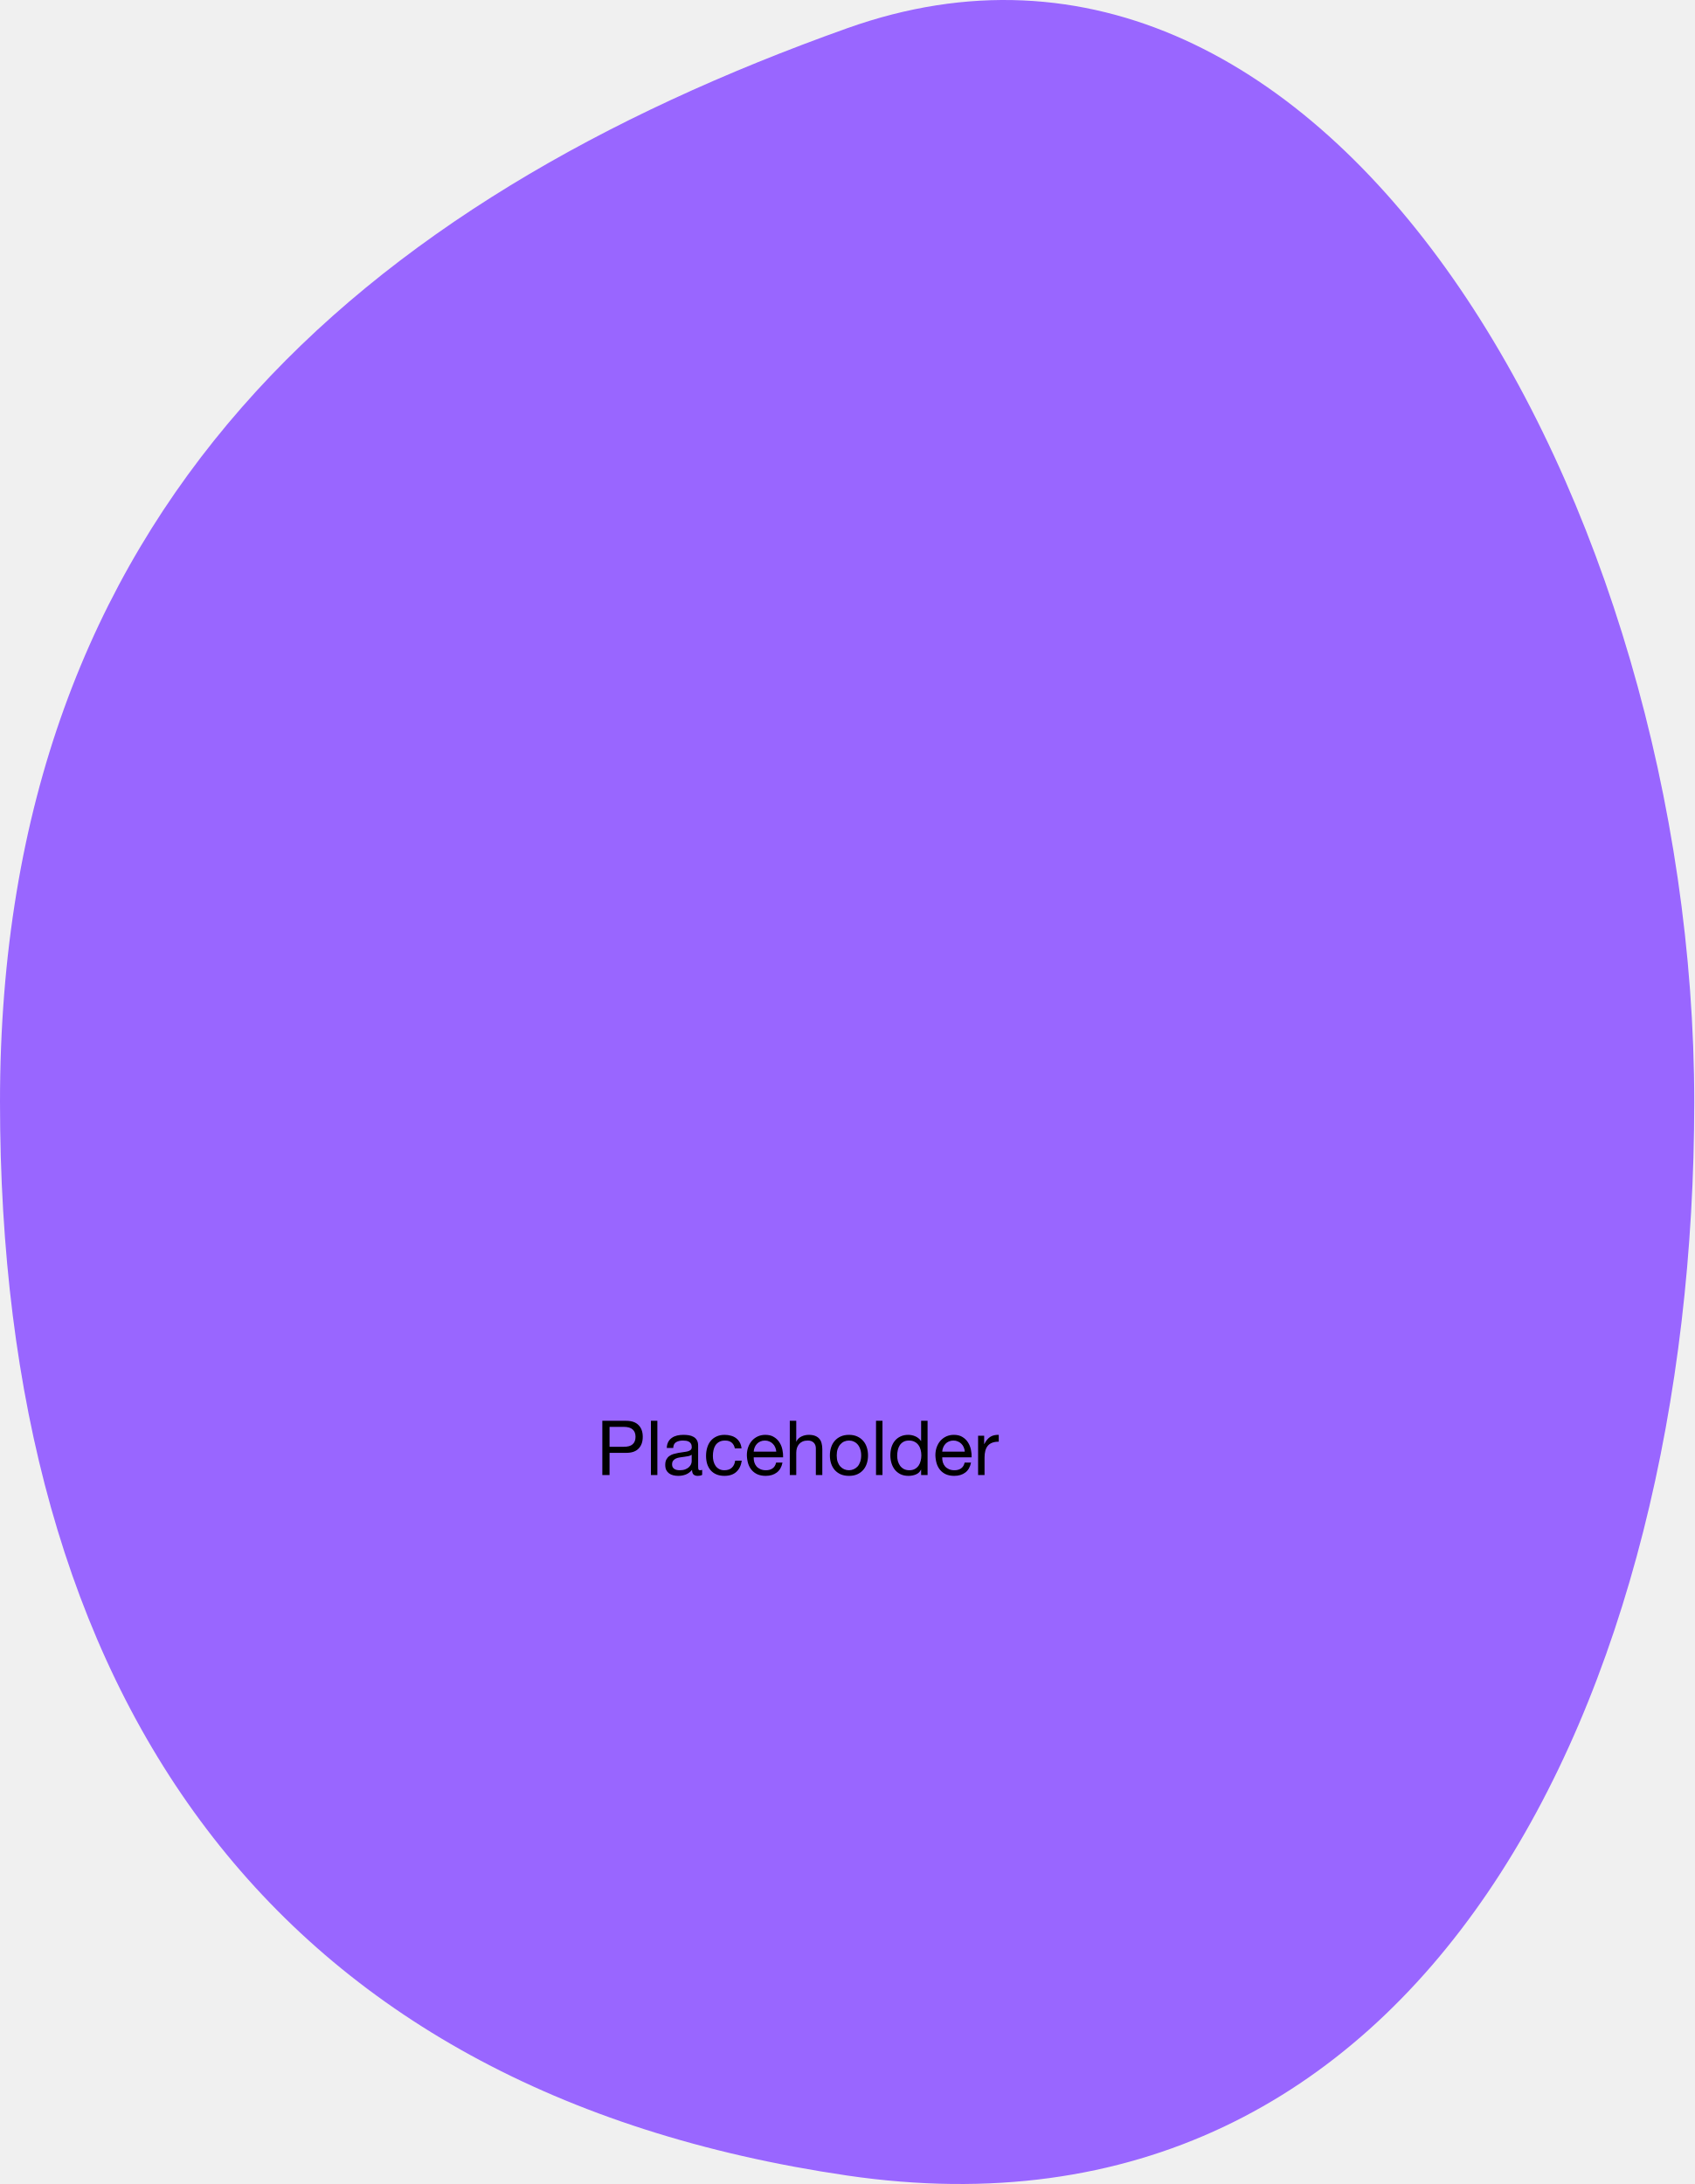
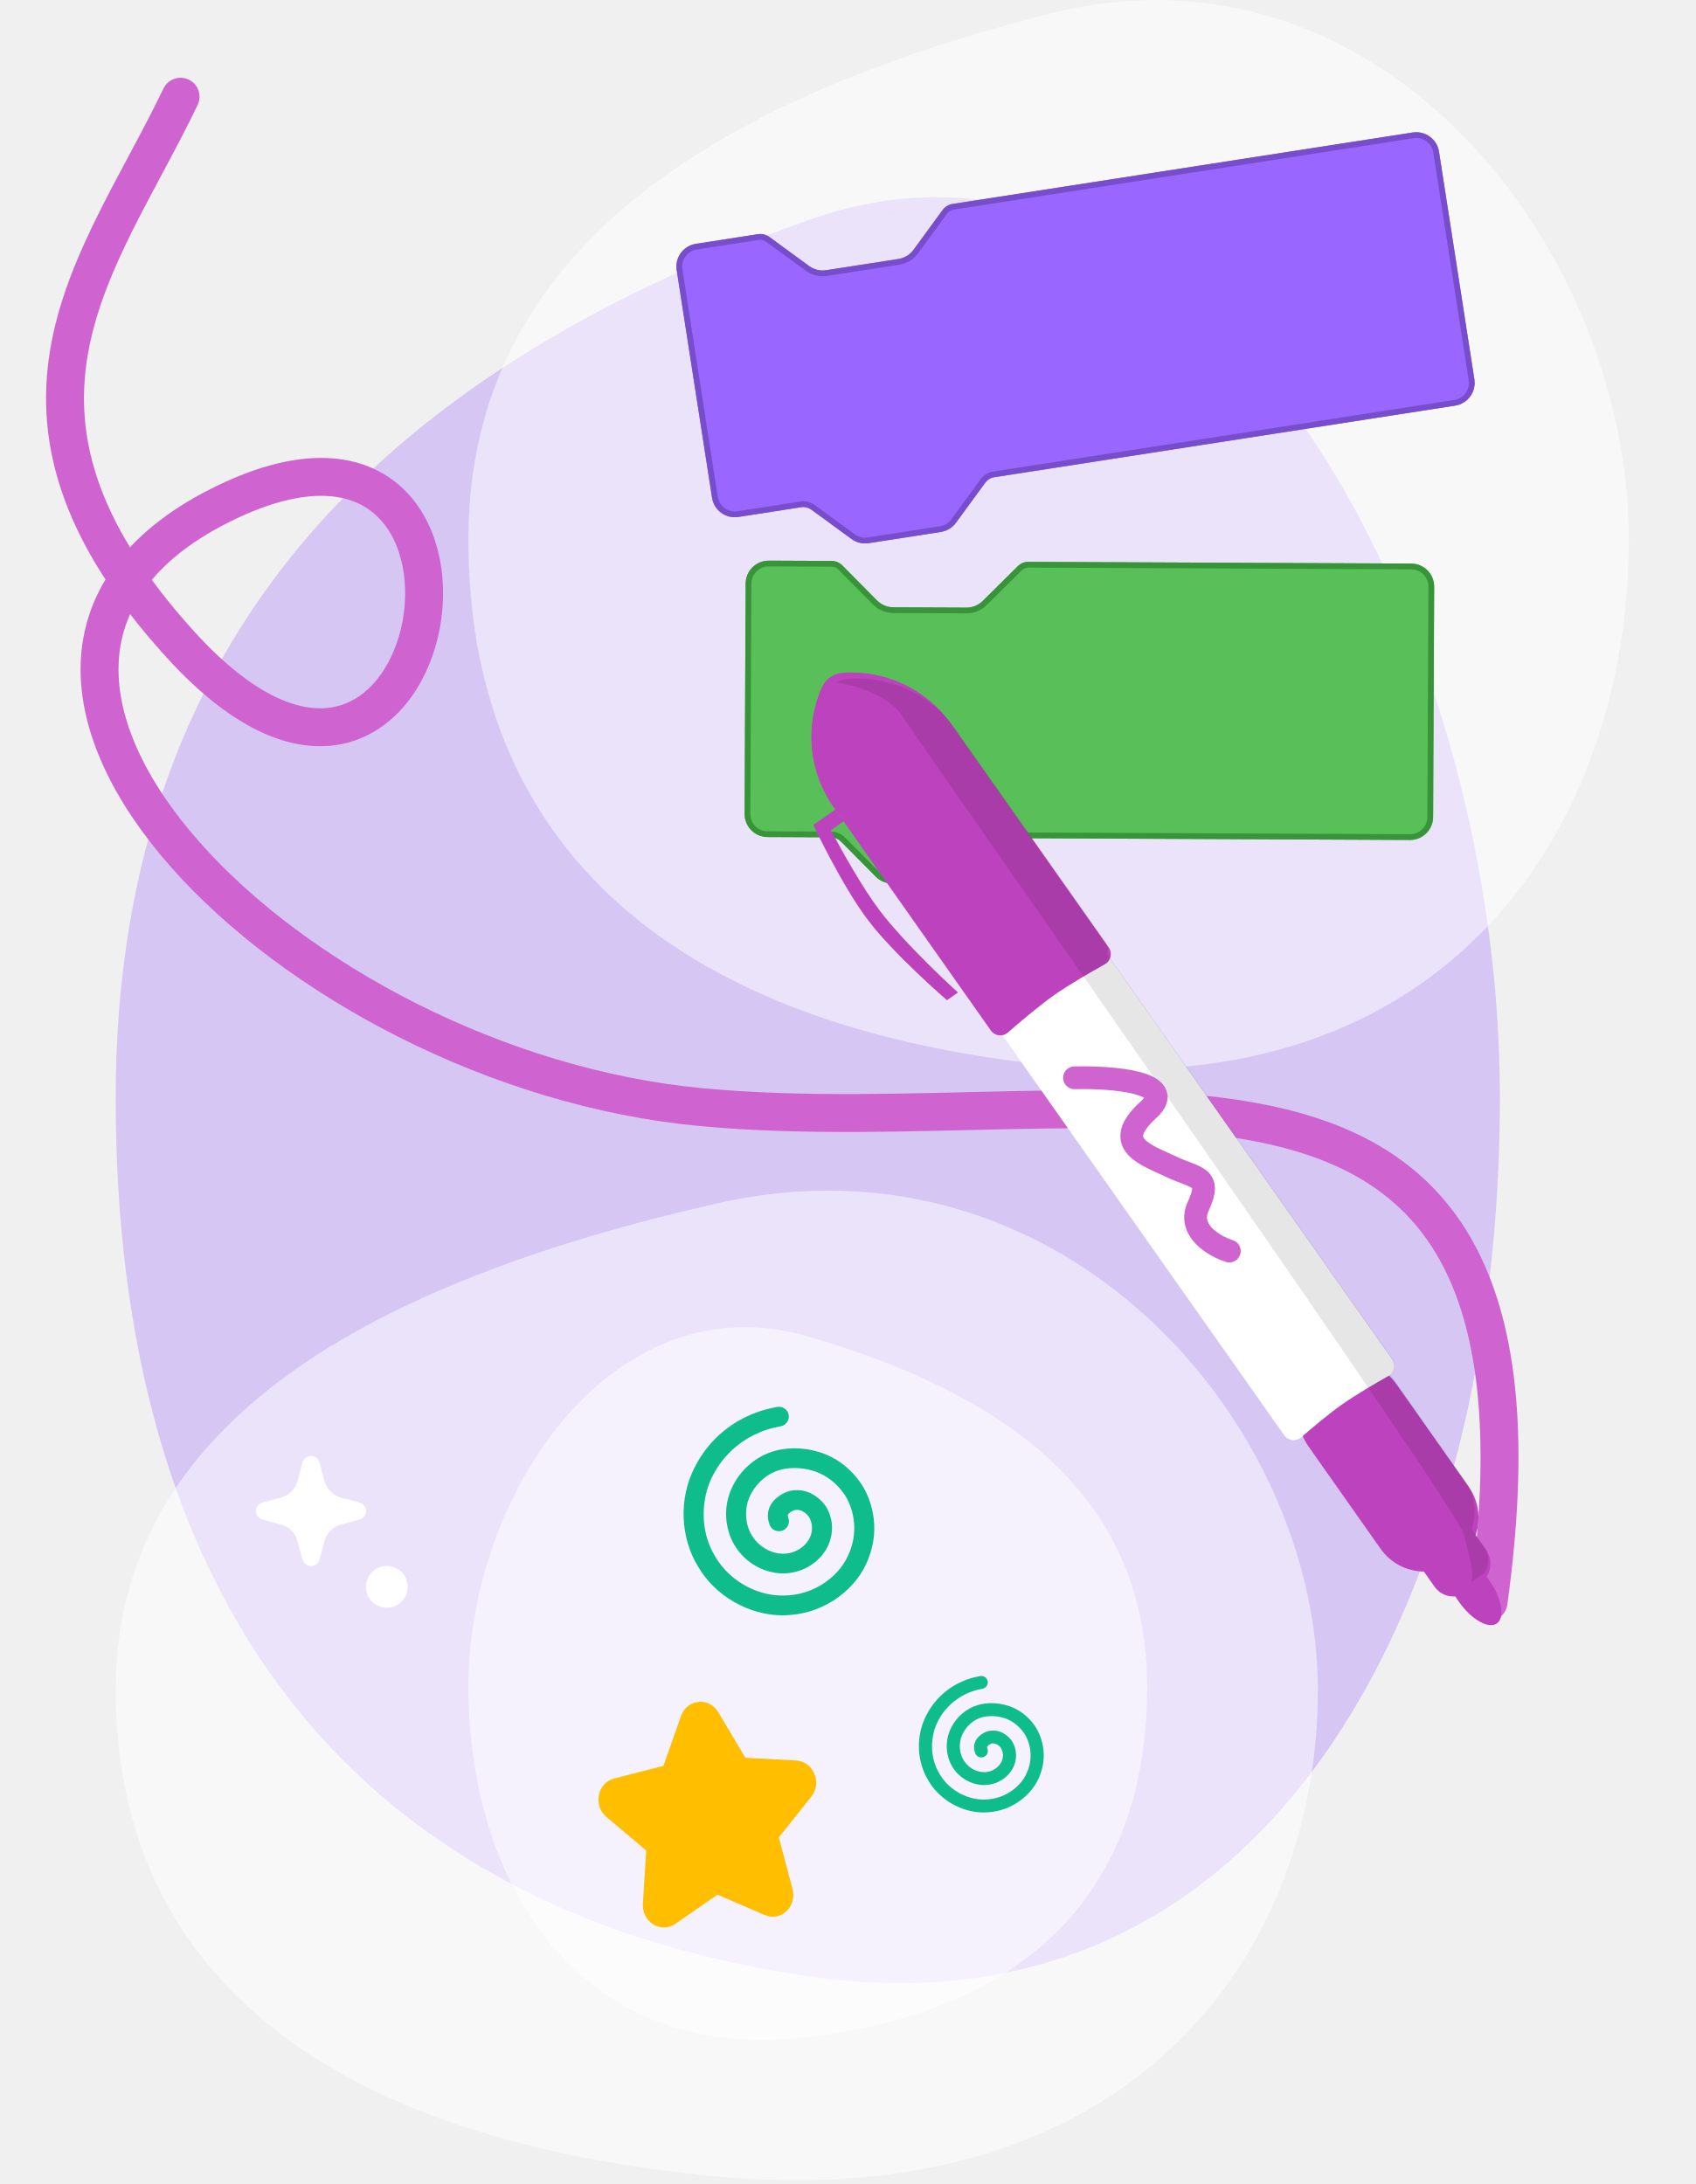
- <svg xmlns="http://www.w3.org/2000/svg" width="446" height="575" viewBox="0 0 446 575" fill="none">
-   <path d="M446 290.103C446 446.214 375.196 595.105 223 572.767C70.804 550.428 0 446.214 0 290.103C0 133.992 95.288 52.974 223 7.439C350.712 -38.097 446 133.992 446 290.103Z" fill="#9966FF" />
-   <path d="M160.46 380.903V375.663H164.18C165.26 375.663 166.047 375.89 166.54 376.343C167.047 376.783 167.3 377.43 167.3 378.283C167.3 379.136 167.047 379.79 166.54 380.243C166.047 380.696 165.26 380.916 164.18 380.903H160.46ZM158.56 374.063V388.343H160.46V382.503H164.82C166.26 382.516 167.347 382.15 168.08 381.403C168.827 380.656 169.2 379.616 169.2 378.283C169.2 376.95 168.827 375.916 168.08 375.183C167.347 374.436 166.26 374.063 164.82 374.063H158.56ZM171.349 374.063V388.343H173.049V374.063H171.349ZM184.842 388.303C184.549 388.476 184.142 388.563 183.622 388.563C183.182 388.563 182.829 388.443 182.562 388.203C182.309 387.95 182.182 387.543 182.182 386.983C181.716 387.543 181.169 387.95 180.542 388.203C179.929 388.443 179.262 388.563 178.542 388.563C178.076 388.563 177.629 388.51 177.202 388.403C176.789 388.296 176.429 388.13 176.122 387.903C175.816 387.676 175.569 387.383 175.382 387.023C175.209 386.65 175.122 386.203 175.122 385.683C175.122 385.096 175.222 384.616 175.422 384.243C175.622 383.87 175.882 383.57 176.202 383.343C176.536 383.103 176.909 382.923 177.322 382.803C177.749 382.683 178.182 382.583 178.622 382.503C179.089 382.41 179.529 382.343 179.942 382.303C180.369 382.25 180.742 382.183 181.062 382.103C181.382 382.01 181.636 381.883 181.822 381.723C182.009 381.55 182.102 381.303 182.102 380.983C182.102 380.61 182.029 380.31 181.882 380.083C181.749 379.856 181.569 379.683 181.342 379.563C181.129 379.443 180.882 379.363 180.602 379.323C180.336 379.283 180.069 379.263 179.802 379.263C179.082 379.263 178.482 379.403 178.002 379.683C177.522 379.95 177.262 380.463 177.222 381.223H175.522C175.549 380.583 175.682 380.043 175.922 379.603C176.162 379.163 176.482 378.81 176.882 378.543C177.282 378.263 177.736 378.063 178.242 377.943C178.762 377.823 179.316 377.763 179.902 377.763C180.369 377.763 180.829 377.796 181.282 377.863C181.749 377.93 182.169 378.07 182.542 378.283C182.916 378.483 183.216 378.77 183.442 379.143C183.669 379.516 183.782 380.003 183.782 380.603V385.923C183.782 386.323 183.802 386.616 183.842 386.803C183.896 386.99 184.056 387.083 184.322 387.083C184.469 387.083 184.642 387.05 184.842 386.983V388.303ZM182.082 383.003C181.869 383.163 181.589 383.283 181.242 383.363C180.896 383.43 180.529 383.49 180.142 383.543C179.769 383.583 179.389 383.636 179.002 383.703C178.616 383.756 178.269 383.85 177.962 383.983C177.656 384.116 177.402 384.31 177.202 384.563C177.016 384.803 176.922 385.136 176.922 385.563C176.922 385.843 176.976 386.083 177.082 386.283C177.202 386.47 177.349 386.623 177.522 386.743C177.709 386.863 177.922 386.95 178.162 387.003C178.402 387.056 178.656 387.083 178.922 387.083C179.482 387.083 179.962 387.01 180.362 386.863C180.762 386.703 181.089 386.51 181.342 386.283C181.596 386.043 181.782 385.79 181.902 385.523C182.022 385.243 182.082 384.983 182.082 384.743V383.003ZM193.445 381.323H195.205C195.138 380.71 194.978 380.183 194.725 379.743C194.471 379.29 194.145 378.916 193.745 378.623C193.358 378.33 192.905 378.116 192.385 377.983C191.878 377.836 191.331 377.763 190.745 377.763C189.931 377.763 189.218 377.91 188.605 378.203C187.991 378.483 187.478 378.876 187.065 379.383C186.665 379.876 186.365 380.463 186.165 381.143C185.965 381.81 185.865 382.53 185.865 383.303C185.865 384.076 185.965 384.79 186.165 385.443C186.378 386.083 186.685 386.636 187.085 387.103C187.498 387.57 188.005 387.93 188.605 388.183C189.218 388.436 189.918 388.563 190.705 388.563C192.025 388.563 193.065 388.216 193.825 387.523C194.598 386.83 195.078 385.843 195.265 384.563H193.525C193.418 385.363 193.125 385.983 192.645 386.423C192.178 386.863 191.525 387.083 190.685 387.083C190.151 387.083 189.691 386.976 189.305 386.763C188.918 386.55 188.605 386.27 188.365 385.923C188.125 385.563 187.945 385.156 187.825 384.703C187.718 384.25 187.665 383.783 187.665 383.303C187.665 382.783 187.718 382.283 187.825 381.803C187.931 381.31 188.105 380.876 188.345 380.503C188.598 380.13 188.931 379.83 189.345 379.603C189.758 379.376 190.271 379.263 190.885 379.263C191.605 379.263 192.178 379.443 192.605 379.803C193.031 380.163 193.311 380.67 193.445 381.323ZM204.347 382.183H198.407C198.433 381.783 198.52 381.41 198.667 381.063C198.813 380.703 199.013 380.39 199.267 380.123C199.52 379.856 199.82 379.65 200.167 379.503C200.527 379.343 200.927 379.263 201.367 379.263C201.793 379.263 202.18 379.343 202.527 379.503C202.887 379.65 203.193 379.856 203.447 380.123C203.713 380.376 203.92 380.683 204.067 381.043C204.227 381.403 204.32 381.783 204.347 382.183ZM205.987 385.063H204.307C204.16 385.743 203.853 386.25 203.387 386.583C202.933 386.916 202.347 387.083 201.627 387.083C201.067 387.083 200.58 386.99 200.167 386.803C199.753 386.616 199.413 386.37 199.147 386.063C198.88 385.743 198.687 385.383 198.567 384.983C198.447 384.57 198.393 384.136 198.407 383.683H206.147C206.173 383.056 206.113 382.396 205.967 381.703C205.833 381.01 205.58 380.37 205.207 379.783C204.847 379.196 204.36 378.716 203.747 378.343C203.147 377.956 202.387 377.763 201.467 377.763C200.76 377.763 200.107 377.896 199.507 378.163C198.92 378.43 198.407 378.803 197.967 379.283C197.54 379.763 197.207 380.33 196.967 380.983C196.727 381.636 196.607 382.356 196.607 383.143C196.633 383.93 196.747 384.656 196.947 385.323C197.16 385.99 197.473 386.563 197.887 387.043C198.3 387.523 198.807 387.896 199.407 388.163C200.02 388.43 200.74 388.563 201.567 388.563C202.74 388.563 203.713 388.27 204.487 387.683C205.26 387.096 205.76 386.223 205.987 385.063ZM207.909 374.063V388.343H209.609V382.503C209.609 382.036 209.669 381.61 209.789 381.223C209.922 380.823 210.116 380.476 210.369 380.183C210.622 379.89 210.936 379.663 211.309 379.503C211.696 379.343 212.149 379.263 212.669 379.263C213.322 379.263 213.836 379.45 214.209 379.823C214.582 380.196 214.769 380.703 214.769 381.343V388.343H216.469V381.543C216.469 380.983 216.409 380.476 216.289 380.023C216.182 379.556 215.989 379.156 215.709 378.823C215.429 378.49 215.062 378.23 214.609 378.043C214.156 377.856 213.589 377.763 212.909 377.763C212.602 377.763 212.282 377.796 211.949 377.863C211.629 377.93 211.316 378.036 211.009 378.183C210.716 378.316 210.449 378.496 210.209 378.723C209.969 378.936 209.782 379.203 209.649 379.523H209.609V374.063H207.909ZM220.262 383.183C220.262 382.556 220.342 382.003 220.502 381.523C220.676 381.03 220.909 380.616 221.202 380.283C221.496 379.95 221.836 379.696 222.222 379.523C222.622 379.35 223.042 379.263 223.482 379.263C223.922 379.263 224.336 379.35 224.722 379.523C225.122 379.696 225.469 379.95 225.762 380.283C226.056 380.616 226.282 381.03 226.442 381.523C226.616 382.003 226.702 382.556 226.702 383.183C226.702 383.81 226.616 384.37 226.442 384.863C226.282 385.343 226.056 385.75 225.762 386.083C225.469 386.403 225.122 386.65 224.722 386.823C224.336 386.996 223.922 387.083 223.482 387.083C223.042 387.083 222.622 386.996 222.222 386.823C221.836 386.65 221.496 386.403 221.202 386.083C220.909 385.75 220.676 385.343 220.502 384.863C220.342 384.37 220.262 383.81 220.262 383.183ZM218.462 383.183C218.462 383.943 218.569 384.65 218.782 385.303C218.996 385.956 219.316 386.53 219.742 387.023C220.169 387.503 220.696 387.883 221.322 388.163C221.949 388.43 222.669 388.563 223.482 388.563C224.309 388.563 225.029 388.43 225.642 388.163C226.269 387.883 226.796 387.503 227.222 387.023C227.649 386.53 227.969 385.956 228.182 385.303C228.396 384.65 228.502 383.943 228.502 383.183C228.502 382.423 228.396 381.716 228.182 381.063C227.969 380.396 227.649 379.823 227.222 379.343C226.796 378.85 226.269 378.463 225.642 378.183C225.029 377.903 224.309 377.763 223.482 377.763C222.669 377.763 221.949 377.903 221.322 378.183C220.696 378.463 220.169 378.85 219.742 379.343C219.316 379.823 218.996 380.396 218.782 381.063C218.569 381.716 218.462 382.423 218.462 383.183ZM230.607 374.063V388.343H232.307V374.063H230.607ZM236.18 383.263C236.18 382.756 236.233 382.263 236.34 381.783C236.447 381.303 236.62 380.876 236.86 380.503C237.1 380.13 237.42 379.83 237.82 379.603C238.22 379.376 238.707 379.263 239.28 379.263C239.867 379.263 240.367 379.376 240.78 379.603C241.193 379.816 241.527 380.103 241.78 380.463C242.047 380.823 242.24 381.243 242.36 381.723C242.48 382.19 242.54 382.676 242.54 383.183C242.54 383.663 242.48 384.136 242.36 384.603C242.253 385.07 242.073 385.49 241.82 385.863C241.567 386.223 241.24 386.516 240.84 386.743C240.44 386.97 239.953 387.083 239.38 387.083C238.833 387.083 238.353 386.976 237.94 386.763C237.54 386.55 237.207 386.263 236.94 385.903C236.687 385.543 236.493 385.136 236.36 384.683C236.24 384.216 236.18 383.743 236.18 383.263ZM244.18 388.343V374.063H242.48V379.383H242.44C242.253 379.076 242.02 378.823 241.74 378.623C241.473 378.41 241.187 378.243 240.88 378.123C240.573 377.99 240.267 377.896 239.96 377.843C239.653 377.79 239.367 377.763 239.1 377.763C238.313 377.763 237.62 377.91 237.02 378.203C236.433 378.483 235.94 378.87 235.54 379.363C235.153 379.843 234.86 380.41 234.66 381.063C234.473 381.716 234.38 382.41 234.38 383.143C234.38 383.876 234.48 384.57 234.68 385.223C234.88 385.876 235.173 386.45 235.56 386.943C235.96 387.436 236.453 387.83 237.04 388.123C237.64 388.416 238.34 388.563 239.14 388.563C239.86 388.563 240.52 388.436 241.12 388.183C241.72 387.93 242.16 387.516 242.44 386.943H242.48V388.343H244.18ZM253.976 382.183H248.036C248.062 381.783 248.149 381.41 248.296 381.063C248.442 380.703 248.642 380.39 248.896 380.123C249.149 379.856 249.449 379.65 249.796 379.503C250.156 379.343 250.556 379.263 250.996 379.263C251.422 379.263 251.809 379.343 252.156 379.503C252.516 379.65 252.822 379.856 253.076 380.123C253.342 380.376 253.549 380.683 253.696 381.043C253.856 381.403 253.949 381.783 253.976 382.183ZM255.616 385.063H253.936C253.789 385.743 253.482 386.25 253.016 386.583C252.562 386.916 251.976 387.083 251.256 387.083C250.696 387.083 250.209 386.99 249.796 386.803C249.382 386.616 249.042 386.37 248.776 386.063C248.509 385.743 248.316 385.383 248.196 384.983C248.076 384.57 248.022 384.136 248.036 383.683H255.776C255.802 383.056 255.742 382.396 255.596 381.703C255.462 381.01 255.209 380.37 254.836 379.783C254.476 379.196 253.989 378.716 253.376 378.343C252.776 377.956 252.016 377.763 251.096 377.763C250.389 377.763 249.736 377.896 249.136 378.163C248.549 378.43 248.036 378.803 247.596 379.283C247.169 379.763 246.836 380.33 246.596 380.983C246.356 381.636 246.236 382.356 246.236 383.143C246.262 383.93 246.376 384.656 246.576 385.323C246.789 385.99 247.102 386.563 247.516 387.043C247.929 387.523 248.436 387.896 249.036 388.163C249.649 388.43 250.369 388.563 251.196 388.563C252.369 388.563 253.342 388.27 254.116 387.683C254.889 387.096 255.389 386.223 255.616 385.063ZM257.478 378.003V388.343H259.178V383.743C259.178 383.076 259.244 382.49 259.378 381.983C259.511 381.463 259.724 381.023 260.018 380.663C260.311 380.303 260.698 380.03 261.178 379.843C261.658 379.656 262.238 379.563 262.918 379.563V377.763C261.998 377.736 261.238 377.923 260.638 378.323C260.038 378.723 259.531 379.343 259.118 380.183H259.078V378.003H257.478Z" fill="black" />
+ <svg xmlns="http://www.w3.org/2000/svg" width="447" height="576" viewBox="0 0 447 576" fill="none">
+   <g clip-path="url(#clip0_363_12182)">
+     <path opacity="0.3" d="M395.5 289.645C395.5 417.52 337.555 539.481 213 521.183C88.445 502.885 30.5 417.52 30.5 289.645C30.5 161.769 108.482 95.406 213 58.106C317.518 20.806 395.5 161.769 395.5 289.645Z" fill="#9966FF" />
+     <path d="M429.5 142.289C429.5 218.851 380.921 291.873 276.5 280.917C172.079 269.962 123.5 218.851 123.5 142.289C123.5 65.727 188.877 25.993 276.5 3.661C364.123 -18.671 429.5 65.727 429.5 142.289Z" fill="white" fill-opacity="0.5" />
+     <path d="M347.5 445.694C347.5 516.555 297.175 584.138 189 573.999C80.825 563.859 30.5 516.555 30.5 445.694C30.5 374.833 98.227 338.058 189 317.389C279.773 296.72 347.5 374.833 347.5 445.694Z" fill="white" fill-opacity="0.5" />
+     <path d="M123.5 444.864C123.5 495.905 151.917 544.586 213 537.282C274.083 529.979 302.5 495.905 302.5 444.864C302.5 393.822 264.257 367.333 213 352.445C161.743 337.557 123.5 393.822 123.5 444.864Z" fill="white" fill-opacity="0.5" />
+     <mask id="path-5-inside-1_363_12182" fill="white">
+       <path fill-rule="evenodd" clip-rule="evenodd" d="M178.432 71.241C177.917 67.926 180.188 64.821 183.503 64.306L372.506 34.945C375.822 34.43 378.927 36.7 379.442 40.015L388.766 100.043C389.281 103.358 387.011 106.463 383.696 106.978L261.761 125.92C260.954 126.175 260.243 126.681 259.738 127.373L252.06 137.875C251.109 139.175 249.681 140.045 248.089 140.292L229.051 143.25C227.459 143.497 225.833 143.102 224.533 142.151L214.031 134.473C213.34 133.968 212.509 133.701 211.662 133.702L194.693 136.339C191.377 136.854 188.272 134.584 187.757 131.268L178.432 71.241ZM199.886 61.761L251.153 53.797C250.112 53.963 249.178 54.534 248.555 55.386L240.877 65.888C239.927 67.188 238.498 68.058 236.906 68.305L217.868 71.263C216.276 71.51 214.651 71.115 213.35 70.164L202.849 62.486C201.996 61.863 200.931 61.602 199.886 61.761Z" />
+     </mask>
+     <path fill-rule="evenodd" clip-rule="evenodd" d="M178.432 71.241C177.917 67.926 180.188 64.821 183.503 64.306L372.506 34.945C375.822 34.43 378.927 36.7 379.442 40.015L388.766 100.043C389.281 103.358 387.011 106.463 383.696 106.978L261.761 125.92C260.954 126.175 260.243 126.681 259.738 127.373L252.06 137.875C251.109 139.175 249.681 140.045 248.089 140.292L229.051 143.25C227.459 143.497 225.833 143.102 224.533 142.151L214.031 134.473C213.34 133.968 212.509 133.701 211.662 133.702L194.693 136.339C191.377 136.854 188.272 134.584 187.757 131.268L178.432 71.241ZM199.886 61.761L251.153 53.797C250.112 53.963 249.178 54.534 248.555 55.386L240.877 65.888C239.927 67.188 238.498 68.058 236.906 68.305L217.868 71.263C216.276 71.51 214.651 71.115 213.35 70.164L202.849 62.486C201.996 61.863 200.931 61.602 199.886 61.761Z" fill="#9966FF" />
+     <path d="M183.503 64.306L183.27 62.805L183.503 64.306ZM178.432 71.241L179.933 71.008L178.432 71.241ZM372.506 34.945L372.739 36.446L372.506 34.945ZM379.442 40.015L377.941 40.249L379.442 40.015ZM261.761 125.92L261.528 124.419L261.414 124.437L261.304 124.472L261.761 125.92ZM259.738 127.373L258.512 126.477L259.738 127.373ZM252.06 137.875L253.286 138.771L253.286 138.771L252.06 137.875ZM248.089 140.292L248.322 141.793L248.089 140.292ZM229.051 143.25L228.817 141.749L229.051 143.25ZM224.533 142.151L223.637 143.377L223.637 143.377L224.533 142.151ZM214.031 134.473L213.135 135.699L213.135 135.699L214.031 134.473ZM211.662 133.702L211.659 132.184L211.544 132.184L211.429 132.202L211.662 133.702ZM187.757 131.268L186.257 131.501L187.757 131.268ZM251.153 53.797L251.393 55.297L250.92 52.296L251.153 53.797ZM199.886 61.761L199.653 60.26L200.115 63.262L199.886 61.761ZM248.555 55.386L247.329 54.49L247.329 54.49L248.555 55.386ZM240.877 65.888L239.651 64.991L239.651 64.991L240.877 65.888ZM236.906 68.305L236.673 66.804L236.906 68.305ZM217.868 71.263L218.101 72.763L217.868 71.263ZM213.35 70.164L212.454 71.39L212.454 71.39L213.35 70.164ZM202.849 62.486L203.745 61.26L203.745 61.26L202.849 62.486ZM183.27 62.805C179.126 63.449 176.288 67.33 176.932 71.474L179.933 71.008C179.547 68.522 181.249 66.193 183.736 65.806L183.27 62.805ZM372.273 33.444L183.27 62.805L183.736 65.806L372.739 36.446L372.273 33.444ZM380.942 39.782C380.298 35.638 376.417 32.801 372.273 33.444L372.739 36.446C375.226 36.06 377.555 37.762 377.941 40.249L380.942 39.782ZM390.267 99.81L380.942 39.782L377.941 40.249L387.266 100.276L390.267 99.81ZM383.929 108.479C388.073 107.835 390.911 103.954 390.267 99.81L387.266 100.276C387.652 102.762 385.949 105.091 383.463 105.477L383.929 108.479ZM261.995 127.421L383.929 108.479L383.463 105.477L261.528 124.419L261.995 127.421ZM261.304 124.472C260.19 124.824 259.209 125.522 258.512 126.477L260.964 128.269C261.277 127.84 261.718 127.526 262.219 127.368L261.304 124.472ZM258.512 126.477L250.834 136.978L253.286 138.771L260.964 128.269L258.512 126.477ZM250.834 136.978C250.121 137.954 249.05 138.606 247.856 138.792L248.322 141.793C250.312 141.484 252.098 140.397 253.286 138.771L250.834 136.978ZM247.856 138.792L228.817 141.749L229.284 144.75L248.322 141.793L247.856 138.792ZM228.817 141.749C227.623 141.935 226.405 141.638 225.429 140.925L223.637 143.377C225.262 144.565 227.294 145.06 229.284 144.75L228.817 141.749ZM225.429 140.925L214.928 133.247L213.135 135.699L223.637 143.377L225.429 140.925ZM214.928 133.247C213.973 132.55 212.827 132.181 211.659 132.184L211.665 135.221C212.19 135.22 212.706 135.386 213.135 135.699L214.928 133.247ZM194.926 137.839L211.895 135.203L211.429 132.202L194.459 134.838L194.926 137.839ZM186.257 131.501C186.9 135.645 190.782 138.483 194.926 137.839L194.459 134.838C191.973 135.224 189.644 133.522 189.258 131.035L186.257 131.501ZM176.932 71.474L186.257 131.501L189.258 131.035L179.933 71.008L176.932 71.474ZM250.92 52.296L199.653 60.26L200.119 63.261L251.386 55.297L250.92 52.296ZM249.781 56.282C250.167 55.754 250.747 55.4 251.393 55.297L250.913 52.297C249.477 52.527 248.188 53.315 247.329 54.49L249.781 56.282ZM242.103 66.784L249.781 56.282L247.329 54.49L239.651 64.991L242.103 66.784ZM237.139 69.806C239.129 69.497 240.915 68.41 242.103 66.784L239.651 64.991C238.938 65.967 237.867 66.619 236.673 66.804L237.139 69.806ZM218.101 72.763L237.139 69.806L236.673 66.804L217.635 69.762L218.101 72.763ZM212.454 71.39C214.08 72.578 216.111 73.072 218.101 72.763L217.635 69.762C216.441 69.947 215.222 69.651 214.246 68.938L212.454 71.39ZM201.952 63.712L212.454 71.39L214.246 68.938L203.745 61.26L201.952 63.712ZM200.115 63.262C200.762 63.164 201.423 63.325 201.952 63.712L203.745 61.26C202.568 60.4 201.099 60.04 199.658 60.259L200.115 63.262Z" fill="#774DCB" mask="url(#path-5-inside-1_363_12182)" />
+     <mask id="path-7-inside-2_363_12182" fill="white">
+       <path fill-rule="evenodd" clip-rule="evenodd" d="M202.718 147.864L219.303 147.939C220.357 147.949 221.366 148.374 222.108 149.124L231.265 158.364C232.399 159.509 233.941 160.156 235.552 160.163L254.818 160.251C256.429 160.258 257.977 159.625 259.122 158.491L268.362 149.334C269.112 148.592 270.124 148.175 271.179 148.176L236.429 148.017L372.116 148.635C375.471 148.651 378.179 151.383 378.163 154.738L377.887 215.484C377.871 218.839 375.139 221.547 371.784 221.531L270.258 221.069C269.421 221.193 268.639 221.581 268.03 222.184L258.79 231.341C257.646 232.475 256.098 233.108 254.487 233.101L235.22 233.013C233.609 233.005 232.067 232.358 230.933 231.214L221.776 221.974C221.173 221.365 220.395 220.97 219.559 220.838L202.386 220.76C199.031 220.745 196.323 218.012 196.339 214.657L196.615 153.911C196.631 150.556 199.363 147.849 202.718 147.864Z" />
+     </mask>
+     <path fill-rule="evenodd" clip-rule="evenodd" d="M202.718 147.864L219.303 147.939C220.357 147.949 221.366 148.374 222.108 149.124L231.265 158.364C232.399 159.509 233.941 160.156 235.552 160.163L254.818 160.251C256.429 160.258 257.977 159.625 259.122 158.491L268.362 149.334C269.112 148.592 270.124 148.175 271.179 148.176L236.429 148.017L372.116 148.635C375.471 148.651 378.179 151.383 378.163 154.738L377.887 215.484C377.871 218.839 375.139 221.547 371.784 221.531L270.258 221.069C269.421 221.193 268.639 221.581 268.03 222.184L258.79 231.341C257.646 232.475 256.098 233.108 254.487 233.101L235.22 233.013C233.609 233.005 232.067 232.358 230.933 231.214L221.776 221.974C221.173 221.365 220.395 220.97 219.559 220.838L202.386 220.76C199.031 220.745 196.323 218.012 196.339 214.657L196.615 153.911C196.631 150.556 199.363 147.849 202.718 147.864Z" fill="#59C059" />
+     <path d="M219.303 147.939L219.317 146.421L219.31 146.421L219.303 147.939ZM222.108 149.124L221.029 150.193L221.029 150.193L222.108 149.124ZM231.265 158.364L230.186 159.433L230.186 159.433L231.265 158.364ZM235.552 160.163L235.559 158.644L235.552 160.163ZM254.818 160.251L254.811 161.769L254.818 160.251ZM259.122 158.491L258.053 157.412L258.053 157.412L259.122 158.491ZM268.362 149.334L267.293 148.256L267.293 148.256L268.362 149.334ZM271.179 148.176L271.178 149.694L271.186 146.657L271.179 148.176ZM270.258 221.069L270.265 219.55L270.15 219.55L270.035 219.567L270.258 221.069ZM258.79 231.341L259.859 232.42L259.859 232.42L258.79 231.341ZM254.487 233.101L254.48 234.619L254.487 233.101ZM235.22 233.013L235.227 231.494L235.22 233.013ZM230.933 231.214L229.854 232.283L229.854 232.283L230.933 231.214ZM221.776 221.974L220.698 223.043L220.698 223.043L221.776 221.974ZM219.559 220.838L219.796 219.338L219.682 219.32L219.566 219.319L219.559 220.838ZM196.339 214.657L197.857 214.664L196.339 214.657ZM196.615 153.911L195.097 153.904L196.615 153.911ZM219.31 146.421L202.725 146.345L202.711 149.383L219.296 149.458L219.31 146.421ZM223.187 148.055C222.162 147.021 220.771 146.434 219.317 146.421L219.289 149.458C219.943 149.464 220.569 149.728 221.029 150.193L223.187 148.055ZM232.343 157.295L223.187 148.055L221.029 150.193L230.186 159.433L232.343 157.295ZM235.559 158.644C234.351 158.639 233.194 158.153 232.343 157.295L230.186 159.433C231.603 160.864 233.531 161.672 235.545 161.682L235.559 158.644ZM254.825 158.732L235.559 158.644L235.545 161.682L254.811 161.769L254.825 158.732ZM258.053 157.412C257.195 158.263 256.033 158.737 254.825 158.732L254.811 161.769C256.825 161.778 258.76 160.987 260.191 159.57L258.053 157.412ZM267.293 148.256L258.053 157.412L260.191 159.57L269.431 150.413L267.293 148.256ZM271.179 146.657C269.724 146.657 268.327 147.231 267.293 148.256L269.431 150.413C269.896 149.952 270.524 149.694 271.178 149.694L271.179 146.657ZM236.422 149.536L271.172 149.694L271.186 146.657L236.436 146.499L236.422 149.536ZM372.123 147.117L236.436 146.499L236.422 149.536L372.109 150.154L372.123 147.117ZM379.682 154.745C379.701 150.551 376.317 147.136 372.123 147.117L372.109 150.154C374.626 150.165 376.656 152.214 376.645 154.731L379.682 154.745ZM379.405 215.491L379.682 154.745L376.645 154.731L376.368 215.477L379.405 215.491ZM371.777 223.05C375.971 223.069 379.386 219.685 379.405 215.491L376.368 215.477C376.357 217.994 374.307 220.024 371.791 220.013L371.777 223.05ZM270.251 222.588L371.777 223.05L371.791 220.013L270.265 219.55L270.251 222.588ZM270.035 219.567C268.88 219.738 267.801 220.273 266.961 221.105L269.099 223.263C269.477 222.889 269.962 222.648 270.481 222.571L270.035 219.567ZM266.961 221.105L257.721 230.262L259.859 232.42L269.099 223.263L266.961 221.105ZM257.721 230.262C256.863 231.113 255.702 231.587 254.493 231.582L254.48 234.619C256.493 234.628 258.429 233.837 259.859 232.42L257.721 230.262ZM254.493 231.582L235.227 231.494L235.213 234.531L254.48 234.619L254.493 231.582ZM235.227 231.494C234.019 231.489 232.862 231.003 232.012 230.145L229.854 232.283C231.272 233.713 233.199 234.522 235.213 234.531L235.227 231.494ZM232.012 230.145L222.855 220.905L220.698 223.043L229.854 232.283L232.012 230.145ZM222.855 220.905C222.023 220.065 220.949 219.52 219.796 219.338L219.322 222.338C219.841 222.42 220.323 222.665 220.698 223.043L222.855 220.905ZM202.379 222.278L219.552 222.357L219.566 219.319L202.393 219.241L202.379 222.278ZM194.82 214.651C194.801 218.844 198.185 222.259 202.379 222.278L202.393 219.241C199.876 219.23 197.846 217.181 197.857 214.664L194.82 214.651ZM195.097 153.904L194.82 214.651L197.857 214.664L198.134 153.918L195.097 153.904ZM202.725 146.345C198.531 146.326 195.116 149.71 195.097 153.904L198.134 153.918C198.146 151.402 200.195 149.371 202.711 149.383L202.725 146.345Z" fill="#389438" mask="url(#path-7-inside-2_363_12182)" />
+     <path d="M47.606 25.513C26.439 69.679 -8.794 108.013 47.606 170.013C118.106 247.513 143.106 90.013 57.606 133.513C-27.894 177.013 77.106 282.013 185.106 292.013C293.106 302.013 415.894 253.013 392.5 422.513" stroke="#CF63CF" stroke-width="10" stroke-linecap="round" />
+     <ellipse rx="4.899" ry="10.465" transform="matrix(0.817571 -0.575828 -0.575828 -0.817571 388.674 419.599)" fill="#BD42BD" />
+     <path fill-rule="evenodd" clip-rule="evenodd" d="M387.474 419.629C384.597 421.863 380.378 421.467 378.28 418.488L375.457 414.48C371.059 414.421 366.75 412.326 364.024 408.454L345.014 381.465C340.496 375.05 342.034 366.187 348.449 361.669C354.863 357.151 363.726 358.689 368.244 365.104L387.253 392.093C389.98 395.965 390.501 400.728 389.075 404.89L391.899 408.9C393.996 411.878 392.951 415.984 389.878 417.939C389.426 418.226 388.993 418.513 388.601 418.79C388.241 419.044 387.861 419.328 387.474 419.629Z" fill="#BD42BD" />
+     <path d="M338.625 378.537C339.659 380.005 341.744 380.247 343.102 379.071C345.806 376.728 350.163 373.048 353.587 370.612C357.329 367.949 362.747 364.786 366.064 362.907C367.625 362.023 368.098 359.98 367.065 358.513L290.909 250.386C285.378 242.534 274.529 240.651 266.677 246.182C258.824 251.713 256.942 262.562 262.473 270.414L338.625 378.537Z" fill="white" />
+     <path d="M261.278 271.79C262.315 273.263 264.41 273.501 265.766 272.314C268.784 269.674 273.921 265.297 277.951 262.458C281.981 259.62 287.833 256.258 291.335 254.305C292.909 253.428 293.391 251.376 292.354 249.903L250.89 191.032C244.359 181.759 233.434 176.601 222.123 177.451C219.758 177.629 217.681 179.092 216.717 181.259C212.106 191.622 213.283 203.646 219.814 212.919L261.278 271.79Z" fill="#BD42BD" />
+     <path fill-rule="evenodd" clip-rule="evenodd" d="M220.233 213.514L215.897 216.568L215.898 216.569L214.453 217.586C214.453 217.586 222.075 233.719 228.914 242.722C235.861 251.868 249.699 263.791 249.699 263.791L252.59 261.755C252.59 261.755 238.976 249.42 231.983 240.172C227.197 233.842 221.825 224.084 219.114 218.96L222.426 216.627L220.233 213.514Z" fill="#BD42BD" />
+     <mask id="mask0_363_12182" style="mask-type:alpha" maskUnits="userSpaceOnUse" x="215" y="178" width="181" height="251">
+       <path fill-rule="evenodd" clip-rule="evenodd" d="M263.557 271.697C262.435 271.902 261.236 271.472 260.528 270.467L220.947 214.268C214.431 205.017 213.349 192.992 218.109 182.726C219.059 180.677 221.03 179.289 223.28 179.084C234.549 178.061 245.507 183.13 252.023 192.381L291.604 248.58C292.239 249.482 292.305 250.601 291.899 251.535L367.171 358.408C368.105 359.734 367.808 361.527 366.597 362.515L386.237 390.399C388.963 394.27 389.484 399.032 388.059 403.193L391.339 407.851C392.843 409.985 392.728 412.693 391.422 414.786C391.677 415.115 391.928 415.454 392.175 415.804C395.826 420.987 396.992 426.452 394.78 428.01C392.568 429.568 387.815 426.629 384.165 421.446C383.824 420.963 383.506 420.478 383.21 419.993C381.112 420.127 379.014 419.276 377.72 417.439L374.443 412.786C370.044 412.727 365.734 410.632 363.007 406.76L343.347 378.847L343.249 378.935C341.893 380.143 339.777 379.915 338.731 378.43L263.557 271.697Z" fill="#4C97FF" />
+     </mask>
+     <g mask="url(#mask0_363_12182)">
+       <path d="M238.129 189.142C234.297 183.076 224.501 180.481 220.082 179.941L240.699 165.42L406.993 403.873L387.848 417.357C388.585 416.838 388.315 412.546 385.835 404.333C383.355 396.119 242.919 196.725 238.129 189.142Z" fill="black" fill-opacity="0.1" />
+     </g>
+     <path d="M283.334 284.252C293.199 284.012 310.907 285.363 302.829 292.686C292.732 301.84 302.267 304.562 308.813 307.706C315.358 310.849 319.716 310.031 315.972 318.085C312.977 324.527 320.179 328.677 324.155 329.946" stroke="#CF63CF" stroke-width="6" stroke-linecap="round" />
+     <path fill-rule="evenodd" clip-rule="evenodd" d="M189.401 451.578L196.541 463.58L209.92 464.299C214.479 464.54 216.846 470.176 213.93 473.838L205.358 484.581L208.98 498.195C210.212 502.83 205.875 506.889 201.642 505.062L189.207 499.694L178.065 507.396C174.268 510.018 169.223 506.887 169.519 502.101L170.405 488.04L159.899 479.186C156.317 476.168 157.533 470.177 161.956 469.047L174.939 465.718L179.584 452.55C181.17 448.067 186.966 447.493 189.401 451.578Z" fill="#FFBF00" />
+     <path fill-rule="evenodd" clip-rule="evenodd" d="M184.022 413.083C179.363 405.443 178.983 395.247 183.088 387.164C187.342 378.476 194.5 374.626 197.377 373.374C199.106 372.571 200.929 371.945 202.89 371.483L204.814 371.068C206.228 370.778 207.635 371.654 207.942 373.053C208.251 374.455 207.351 375.835 205.931 376.14L204.059 376.543C202.503 376.91 201.012 377.423 199.558 378.101C197.668 378.919 191.416 382.086 187.809 389.457C185.071 394.841 184.254 403.4 188.564 410.463C192.468 417.267 200.461 421.438 208.044 420.736C215.215 420.22 221.795 415.447 224.103 409.126C226.444 403.18 224.888 397.085 222.318 393.653C219.221 389.424 215.366 388.123 213.854 387.759C213.628 387.692 208.332 386.101 203.654 388.443C201.64 389.408 199.035 391.58 197.64 394.841C196.134 398.209 196.523 402.539 198.565 405.416C200.619 408.5 204.492 410.247 207.824 409.654C211.14 409.132 213.383 406.665 213.915 404.497C214.54 402.167 213.581 400.197 212.833 399.489C211.561 398.234 210.463 398.212 210.417 398.209C209.897 398.194 209.64 398.234 209.485 398.258C208.891 398.475 208.05 398.951 207.802 399.452C207.759 399.534 207.648 399.76 207.861 400.325C208.372 401.666 207.682 403.165 206.324 403.669C204.972 404.176 203.45 403.495 202.936 402.151C202.092 399.928 202.559 398.188 203.1 397.119C204.514 394.337 207.796 393.329 208.168 393.222C208.338 393.171 208.517 393.14 208.693 393.125C209.055 393.07 209.693 392.984 210.556 393.018C212.533 393.042 214.785 394.074 216.511 395.781C218.55 397.705 220.146 401.571 219.014 405.773C217.909 410.271 213.665 413.99 208.712 414.769C203.385 415.719 197.386 413.093 194.219 408.332C191.165 404.042 190.581 397.763 192.814 392.783C195.264 387.048 199.945 384.452 201.318 383.793C207.923 380.495 214.983 382.672 215.28 382.764C217.179 383.213 222.46 384.981 226.565 390.59C229.721 394.81 232.279 402.692 229.028 410.943C226.058 419.075 217.603 425.252 208.486 425.909C207.772 425.976 207.048 426.013 206.327 426.013C197.479 426.013 188.517 420.913 184.022 413.083Z" fill="#0FBD8C" />
+     <path fill-rule="evenodd" clip-rule="evenodd" d="M244.769 469.55C241.72 464.549 241.47 457.875 244.158 452.584C246.942 446.898 251.627 444.378 253.51 443.558C254.642 443.032 255.835 442.623 257.119 442.321L258.378 442.049C259.304 441.859 260.225 442.433 260.425 443.348C260.628 444.266 260.039 445.169 259.109 445.369L257.884 445.633C256.866 445.873 255.89 446.208 254.938 446.652C253.701 447.188 249.609 449.261 247.247 454.086C245.455 457.609 244.921 463.212 247.742 467.835C250.297 472.288 255.529 475.019 260.492 474.559C265.186 474.221 269.493 471.097 271.003 466.96C272.536 463.068 271.518 459.078 269.835 456.832C267.808 454.064 265.285 453.212 264.295 452.974C264.147 452.93 260.681 451.889 257.619 453.422C256.301 454.054 254.596 455.475 253.683 457.609C252.696 459.814 252.952 462.648 254.288 464.531C255.633 466.55 258.168 467.693 260.349 467.305C262.519 466.964 263.987 465.349 264.336 463.929C264.745 462.404 264.117 461.115 263.627 460.651C262.795 459.83 262.076 459.816 262.045 459.814C261.705 459.804 261.537 459.83 261.436 459.846C261.047 459.988 260.496 460.3 260.334 460.627C260.306 460.681 260.233 460.829 260.373 461.199C260.707 462.077 260.255 463.058 259.366 463.388C258.482 463.72 257.485 463.274 257.149 462.394C256.596 460.939 256.902 459.8 257.257 459.1C258.182 457.28 260.33 456.62 260.573 456.55C260.685 456.516 260.802 456.496 260.918 456.486C261.154 456.45 261.572 456.394 262.137 456.416C263.43 456.432 264.905 457.108 266.034 458.225C267.369 459.484 268.414 462.015 267.673 464.765C266.95 467.709 264.172 470.144 260.93 470.653C257.443 471.275 253.517 469.556 251.443 466.44C249.445 463.632 249.062 459.522 250.524 456.262C252.127 452.508 255.191 450.81 256.09 450.378C260.413 448.219 265.034 449.644 265.229 449.704C266.472 449.998 269.928 451.155 272.615 454.827C274.681 457.589 276.355 462.748 274.227 468.149C272.283 473.472 266.749 477.515 260.782 477.945C260.314 477.989 259.84 478.013 259.368 478.013C253.577 478.013 247.711 474.675 244.769 469.55Z" fill="#0FBD8C" />
+     <path fill-rule="evenodd" clip-rule="evenodd" d="M74.074 394.962C76.209 394.39 77.877 392.722 78.45 390.587L79.754 385.734C80.374 383.439 83.629 383.439 84.246 385.734L85.554 390.587C86.127 392.722 87.794 394.39 89.926 394.962L94.779 396.267C97.074 396.887 97.074 400.142 94.779 400.762L89.926 402.067C87.794 402.639 86.127 404.307 85.554 406.438L84.246 411.292C83.629 413.586 80.374 413.586 79.754 411.292L78.45 406.438C77.877 404.307 76.209 402.639 74.074 402.067L69.221 400.762C66.926 400.142 66.926 396.887 69.221 396.267L74.074 394.962Z" fill="white" />
+     <circle cx="102" cy="418.513" r="5.5" fill="white" />
+   </g>
+   <defs>
+     <clipPath id="clip0_363_12182">
+       <rect width="446" height="575" fill="white" transform="translate(0.5 0.0126953)" />
+     </clipPath>
+   </defs>
</svg>
